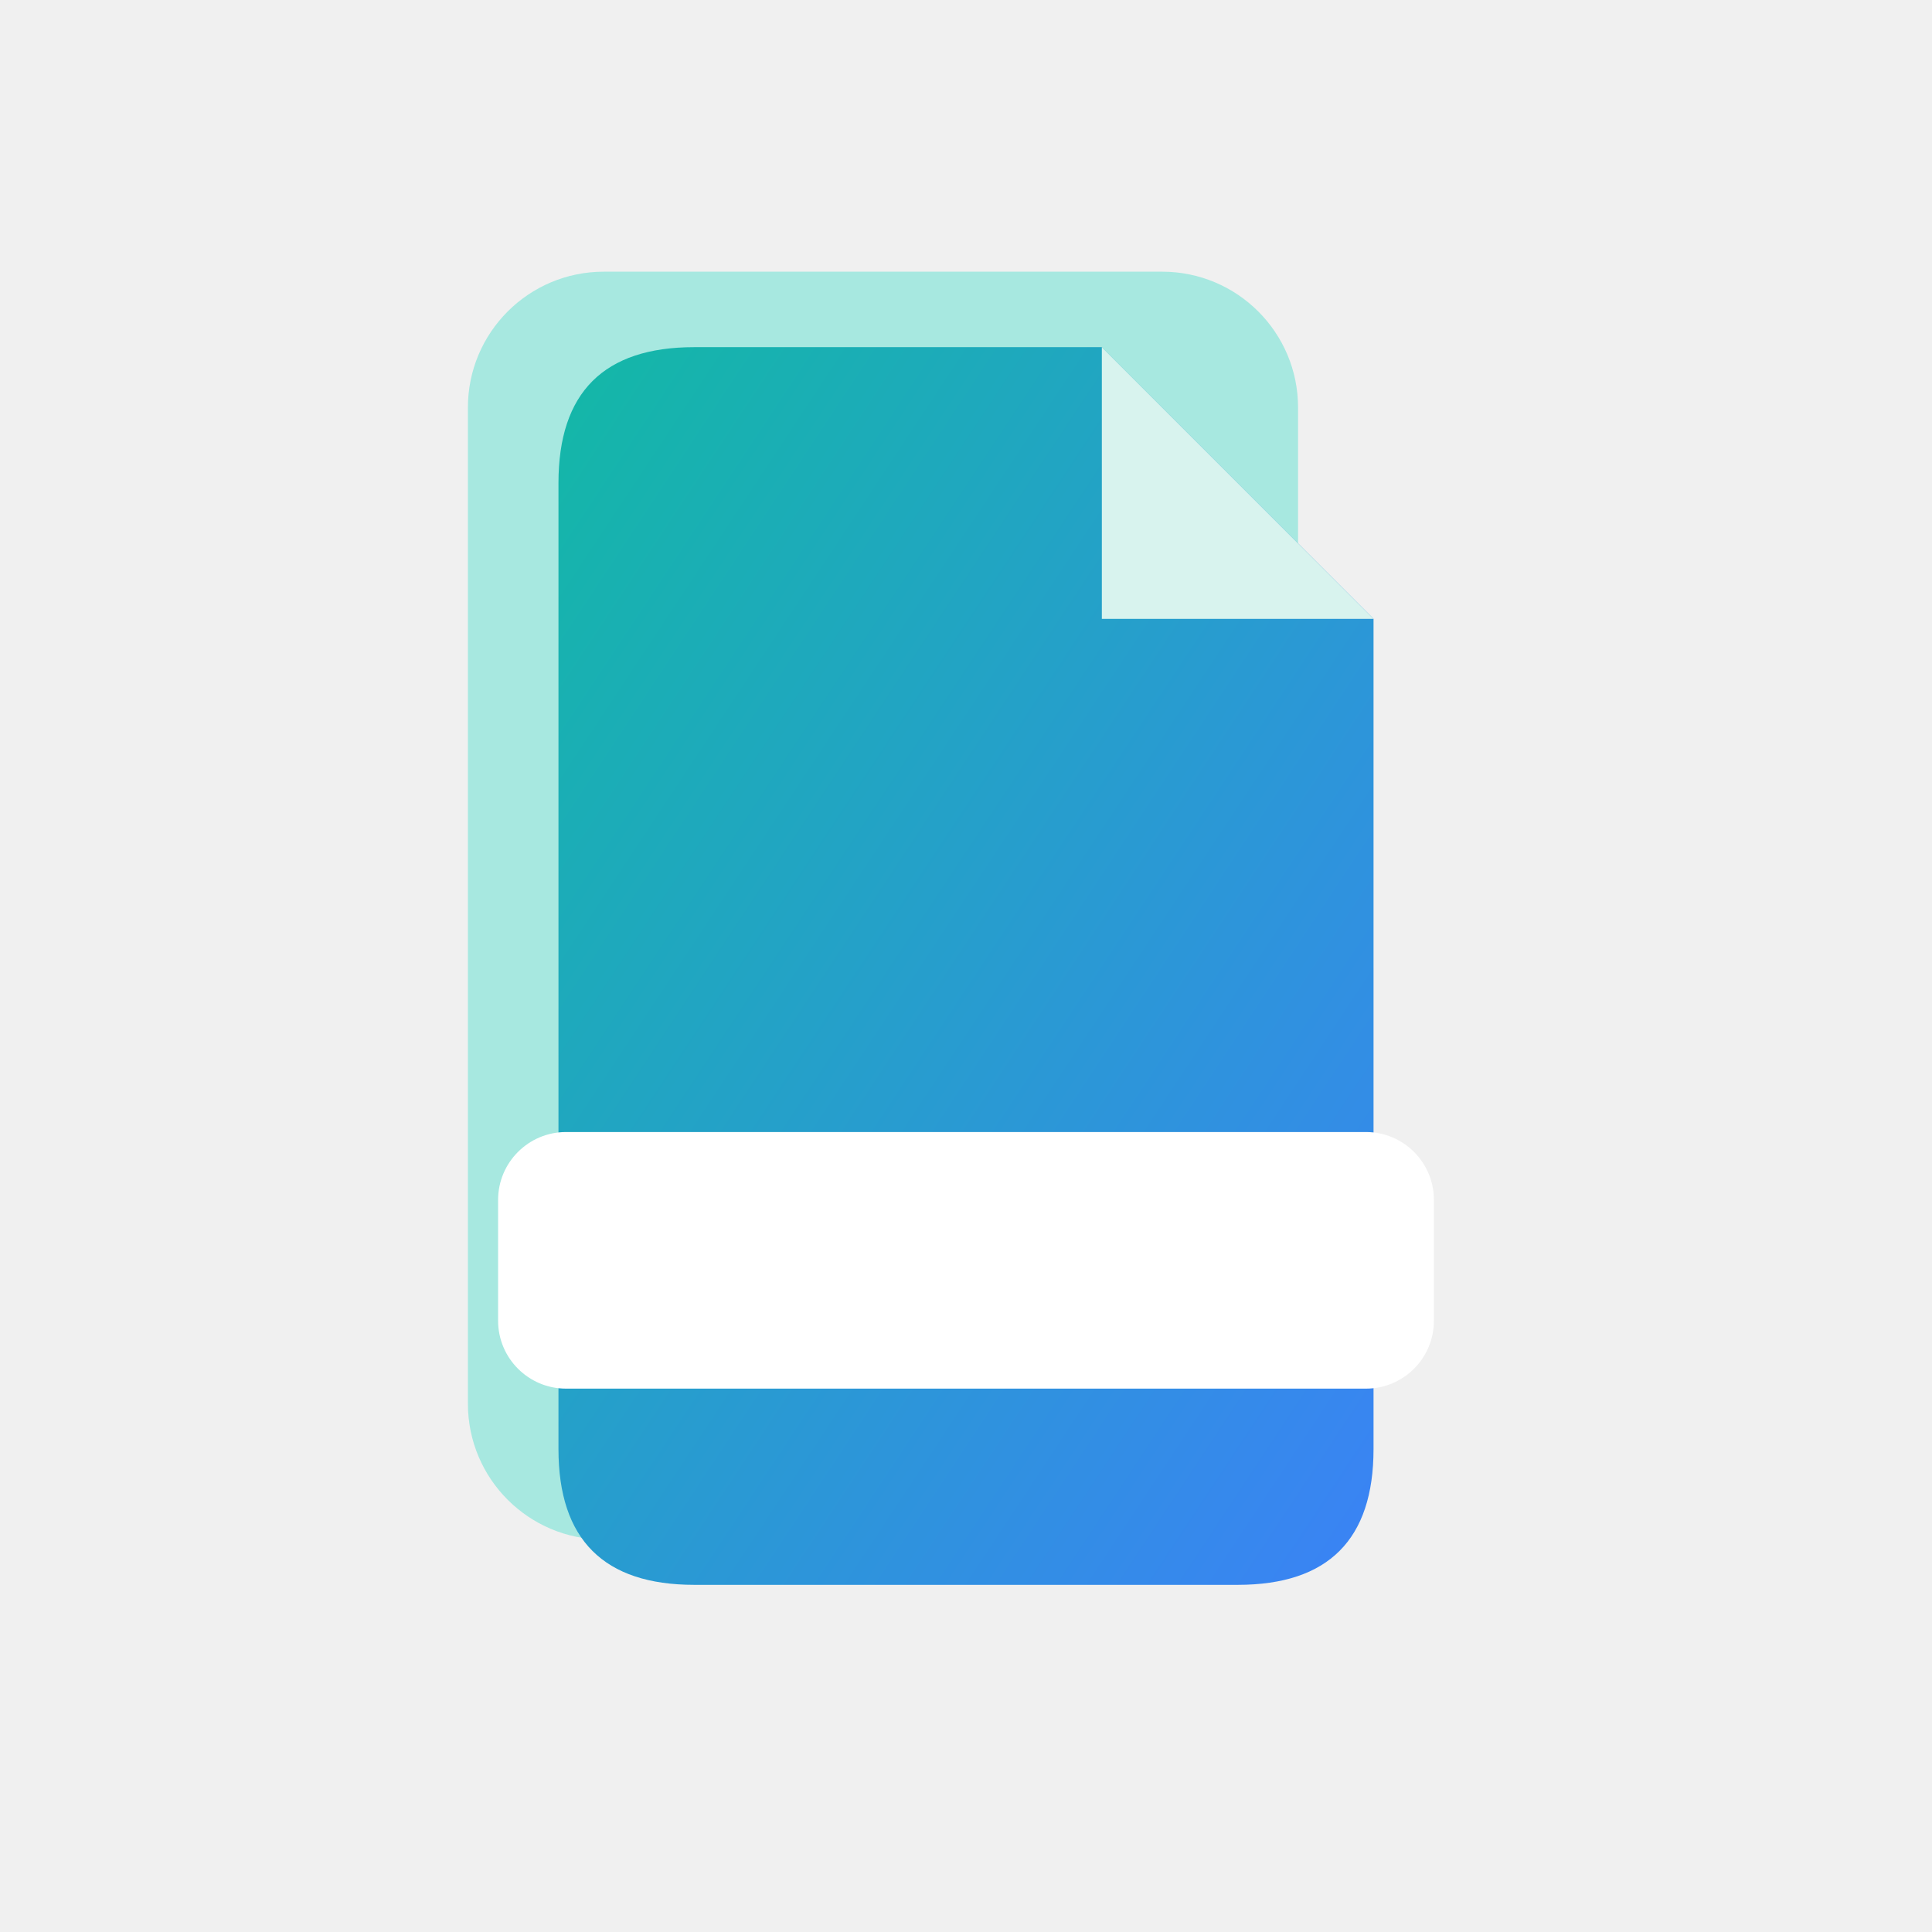
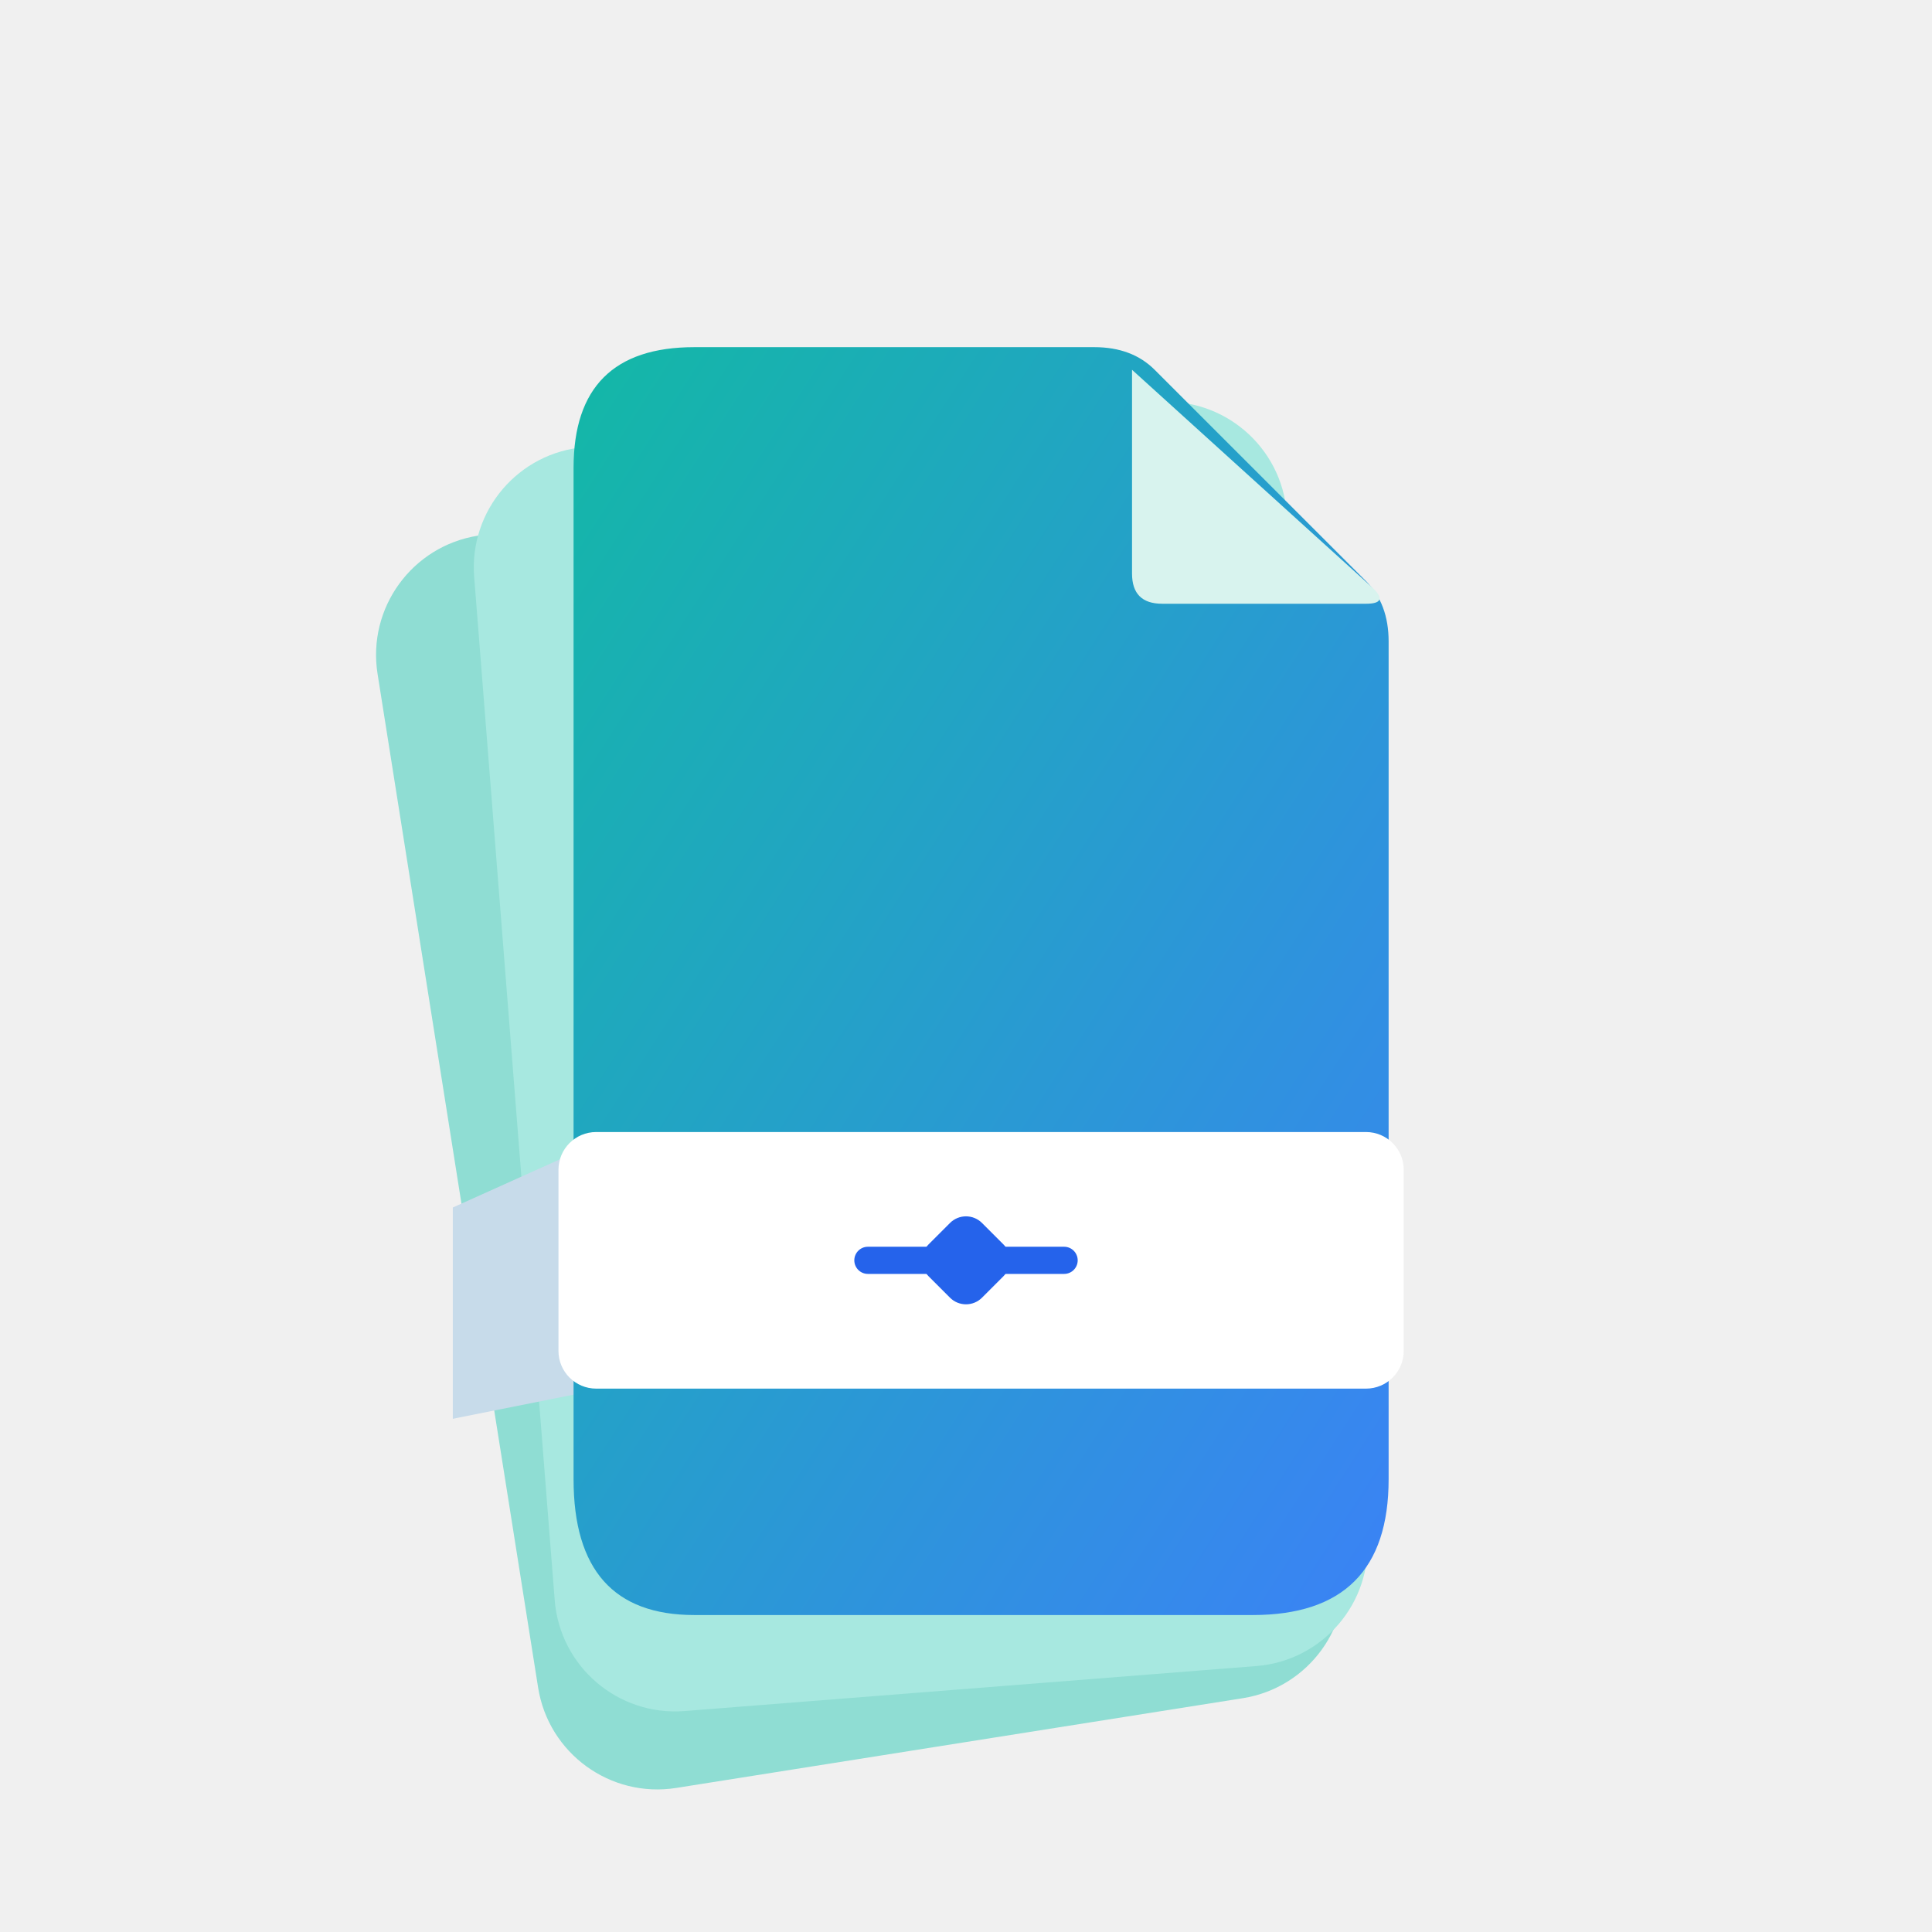
<svg xmlns="http://www.w3.org/2000/svg" width="256" height="256" viewBox="0 0 256 256" fill="none">
  <defs>
    <linearGradient id="sheafGrad" x1="0" y1="0" x2="1" y2="1">
      <stop offset="0" stop-color="#13B8A6" />
      <stop offset="1" stop-color="#3B82F6" />
    </linearGradient>
  </defs>
-   <rect x="62" y="36" width="110" height="168" rx="18" fill="#A7E8E0" />
-   <path d="M92 46 L146 46 L182 82 L182 192 Q182 210 164 210 L92 210 Q74 210 74 192 L74 64 Q74 46 92 46 Z" fill="url(#sheafGrad)" />
-   <path d="M146 46 L146 82 L182 82 Z" fill="#D8F3EE" />
-   <rect x="66" y="150" width="124" height="34" rx="9" fill="#FFFFFF" />
+   <rect x="60" y="64" width="108" height="168" rx="16" fill="#8FDDD3" transform="rotate(-9 114 148)" />
+   <rect x="68" y="56" width="108" height="168" rx="16" fill="#A7E8E0" transform="rotate(-4.5 122 140)" />
+   <path d="M80 151 L60 160 L60 188 L80 184 Z" fill="#C7DBEA" />
+   <path d="M92 46 L145 46 Q150 46 153 49 L181 77 Q184 80 184 85 L184 196 Q184 214 166 214 L92 214 Q76 214 76 196 L76 62 Q76 46 92 46 Z" fill="url(#sheafGrad)" />
+   <path d="M150 49 L150 76 Q150 80 154 80 L181 80 Q184 80 182 78 Z" fill="#D8F3EE" />
+   <rect x="74" y="150" width="112" height="34" rx="5" fill="#FFFFFF" />
+   <path d="M115 167 L123 167 M133 167 L141 167" stroke="#2563EB" stroke-width="3.6" stroke-linecap="round" />
+   <rect x="123" y="162" width="10" height="10" rx="3" transform="rotate(45 128 167)" fill="#2563EB" />
</svg>
